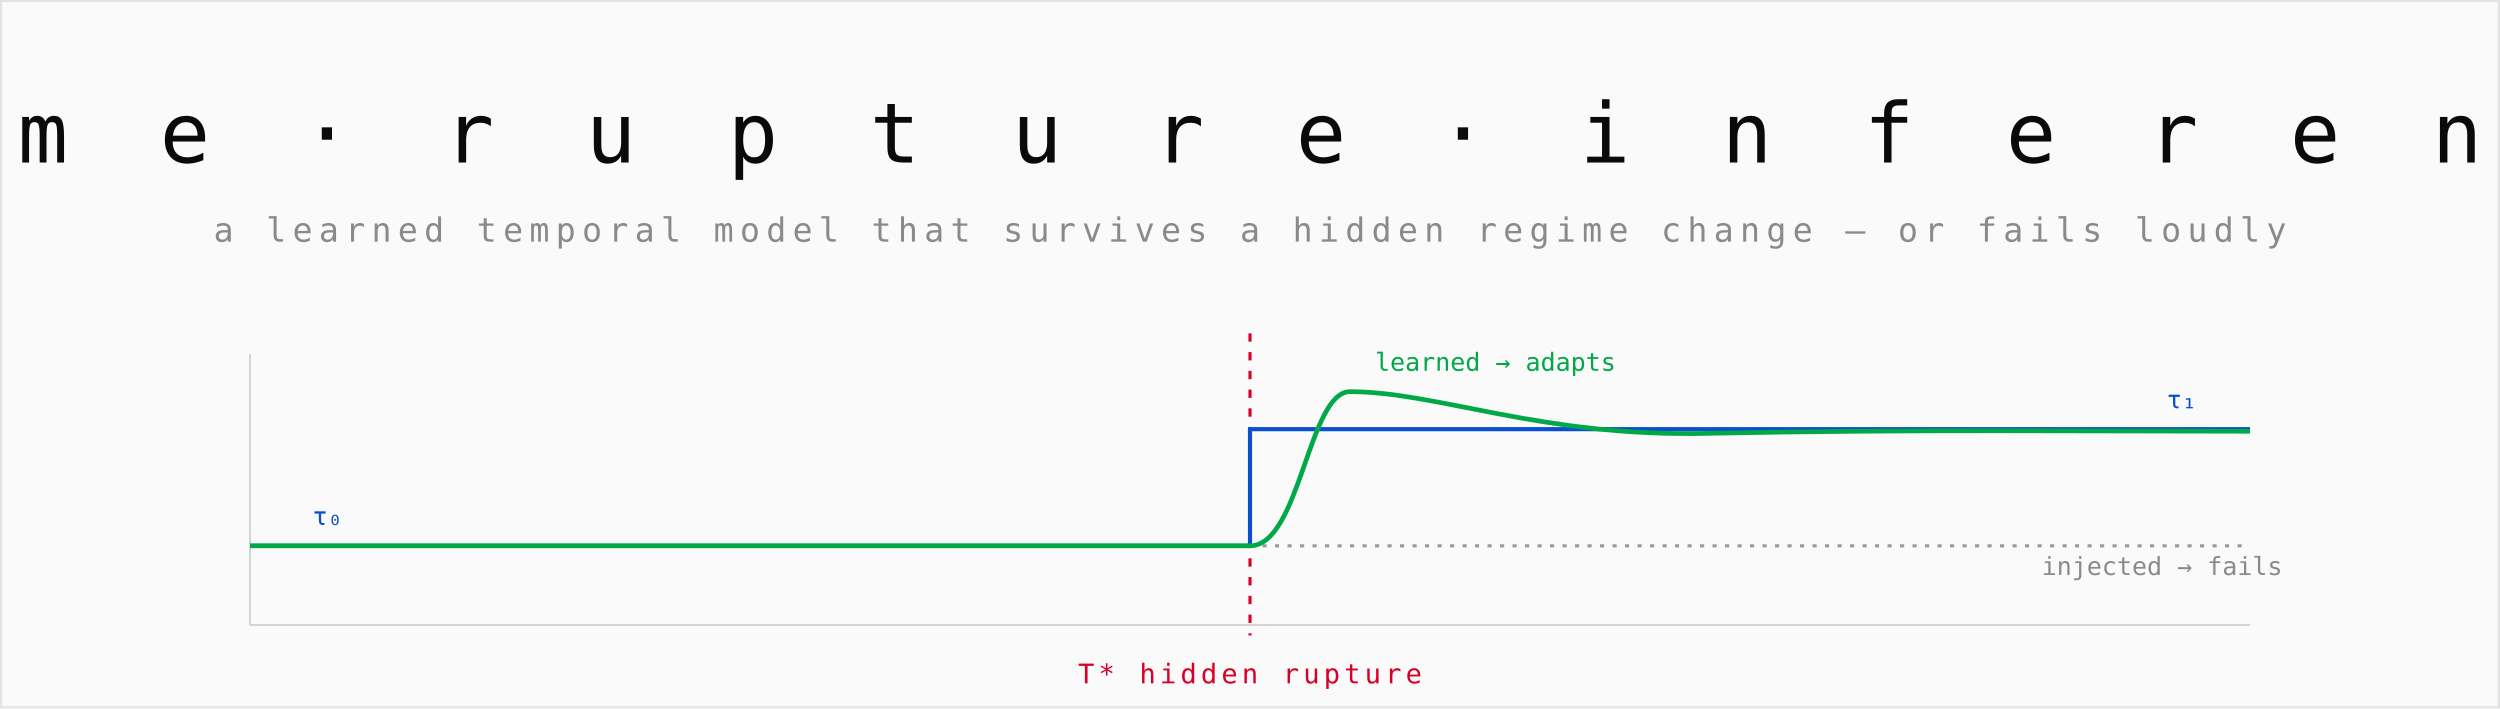
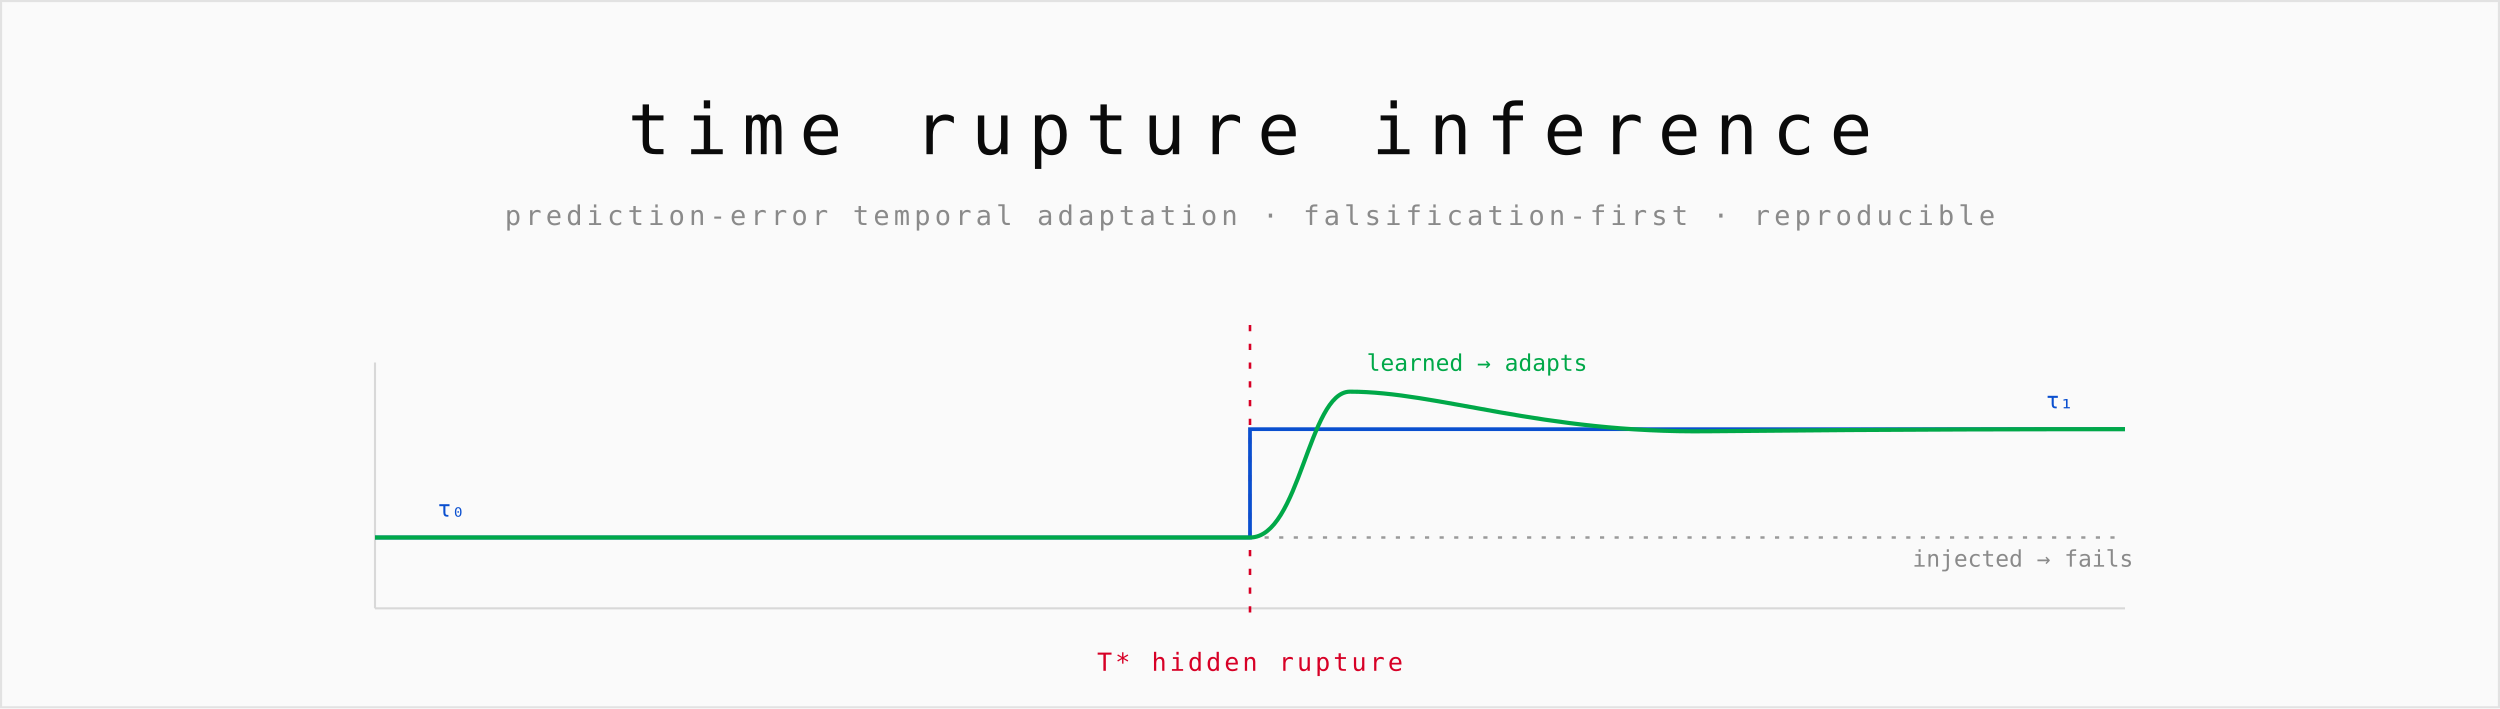
<svg xmlns="http://www.w3.org/2000/svg" viewBox="0 0 1200 340" width="1200" height="340" font-family="'JetBrains Mono','SFMono-Regular',ui-monospace,monospace">
  <rect width="1200" height="340" fill="#FAFAFA" />
  <rect x="0.5" y="0.5" width="1199" height="339" fill="none" stroke="#E2E2E2" />
-   <text x="600" y="78" text-anchor="middle" fill="#0A0A0A" font-size="40" letter-spacing="10">t i m e · r u p t u r e · i n f e r e n c e</text>
-   <text x="600" y="116" text-anchor="middle" fill="#8A8A8A" font-size="16" letter-spacing="3">a learned temporal model that survives a hidden regime change — or fails loudly</text>
-   <line x1="120" y1="300" x2="1080" y2="300" stroke="#D5D5D5" stroke-width="1" />
-   <line x1="120" y1="170" x2="120" y2="300" stroke="#D5D5D5" stroke-width="1" />
-   <line x1="600" y1="160" x2="600" y2="305" stroke="#D70026" stroke-width="1.5" stroke-dasharray="4 5" />
-   <text x="600" y="328" text-anchor="middle" fill="#D70026" font-size="13" letter-spacing="2">T*  hidden rupture</text>
-   <path d="M120 262 H600 V206 H1080" fill="none" stroke="#0A4FCF" stroke-width="2" />
-   <text x="150" y="252" fill="#0A4FCF" font-size="12">τ₀</text>
-   <text x="1040" y="196" fill="#0A4FCF" font-size="12">τ₁</text>
-   <path d="M120 262 H1080" fill="none" stroke="#9A9A9A" stroke-width="1.5" stroke-dasharray="2 4" />
-   <text x="980" y="276" fill="#8A8A8A" font-size="12">injected → fails</text>
-   <path d="M120 262 H600 C 624 262 628 188 648 188 C 690 188 740 210 820 208 C 920 206 1000 207 1080 207" fill="none" stroke="#00A848" stroke-width="2.25" />
-   <text x="660" y="178" fill="#00A848" font-size="12">learned → adapts</text>
+   <text x="600" y="74" text-anchor="middle" fill="#0A0A0A" font-size="34" letter-spacing="7">time rupture inference</text>
+   <text x="600" y="108" text-anchor="middle" fill="#8A8A8A" font-size="13" letter-spacing="2">prediction-error temporal adaptation · falsification-first · reproducible</text>
+   <line x1="180" y1="292" x2="1020" y2="292" stroke="#D8D8D8" stroke-width="1" />
+   <line x1="180" y1="174" x2="180" y2="292" stroke="#D8D8D8" stroke-width="1" />
+   <line x1="600" y1="156" x2="600" y2="298" stroke="#D70026" stroke-width="1.25" stroke-dasharray="3 6" />
+   <text x="600" y="322" text-anchor="middle" fill="#D70026" font-size="12" letter-spacing="1.5">T* hidden rupture</text>
+   <path d="M180 258 H600 V206 H1020" fill="none" stroke="#0A4FCF" stroke-width="1.8" />
+   <text x="210" y="248" fill="#0A4FCF" font-size="11">τ₀</text>
+   <text x="982" y="196" fill="#0A4FCF" font-size="11">τ₁</text>
+   <path d="M180 258 H1020" fill="none" stroke="#9A9A9A" stroke-width="1.2" stroke-dasharray="2 5" />
+   <text x="918" y="272" fill="#8A8A8A" font-size="11">injected → fails</text>
+   <path d="M180 258 H600 C 624 258 628 188 648 188 C 690 188 740 208 820 207 C 920 206 980 206 1020 206" fill="none" stroke="#00A848" stroke-width="2" />
+   <text x="656" y="178" fill="#00A848" font-size="11">learned → adapts</text>
</svg>
